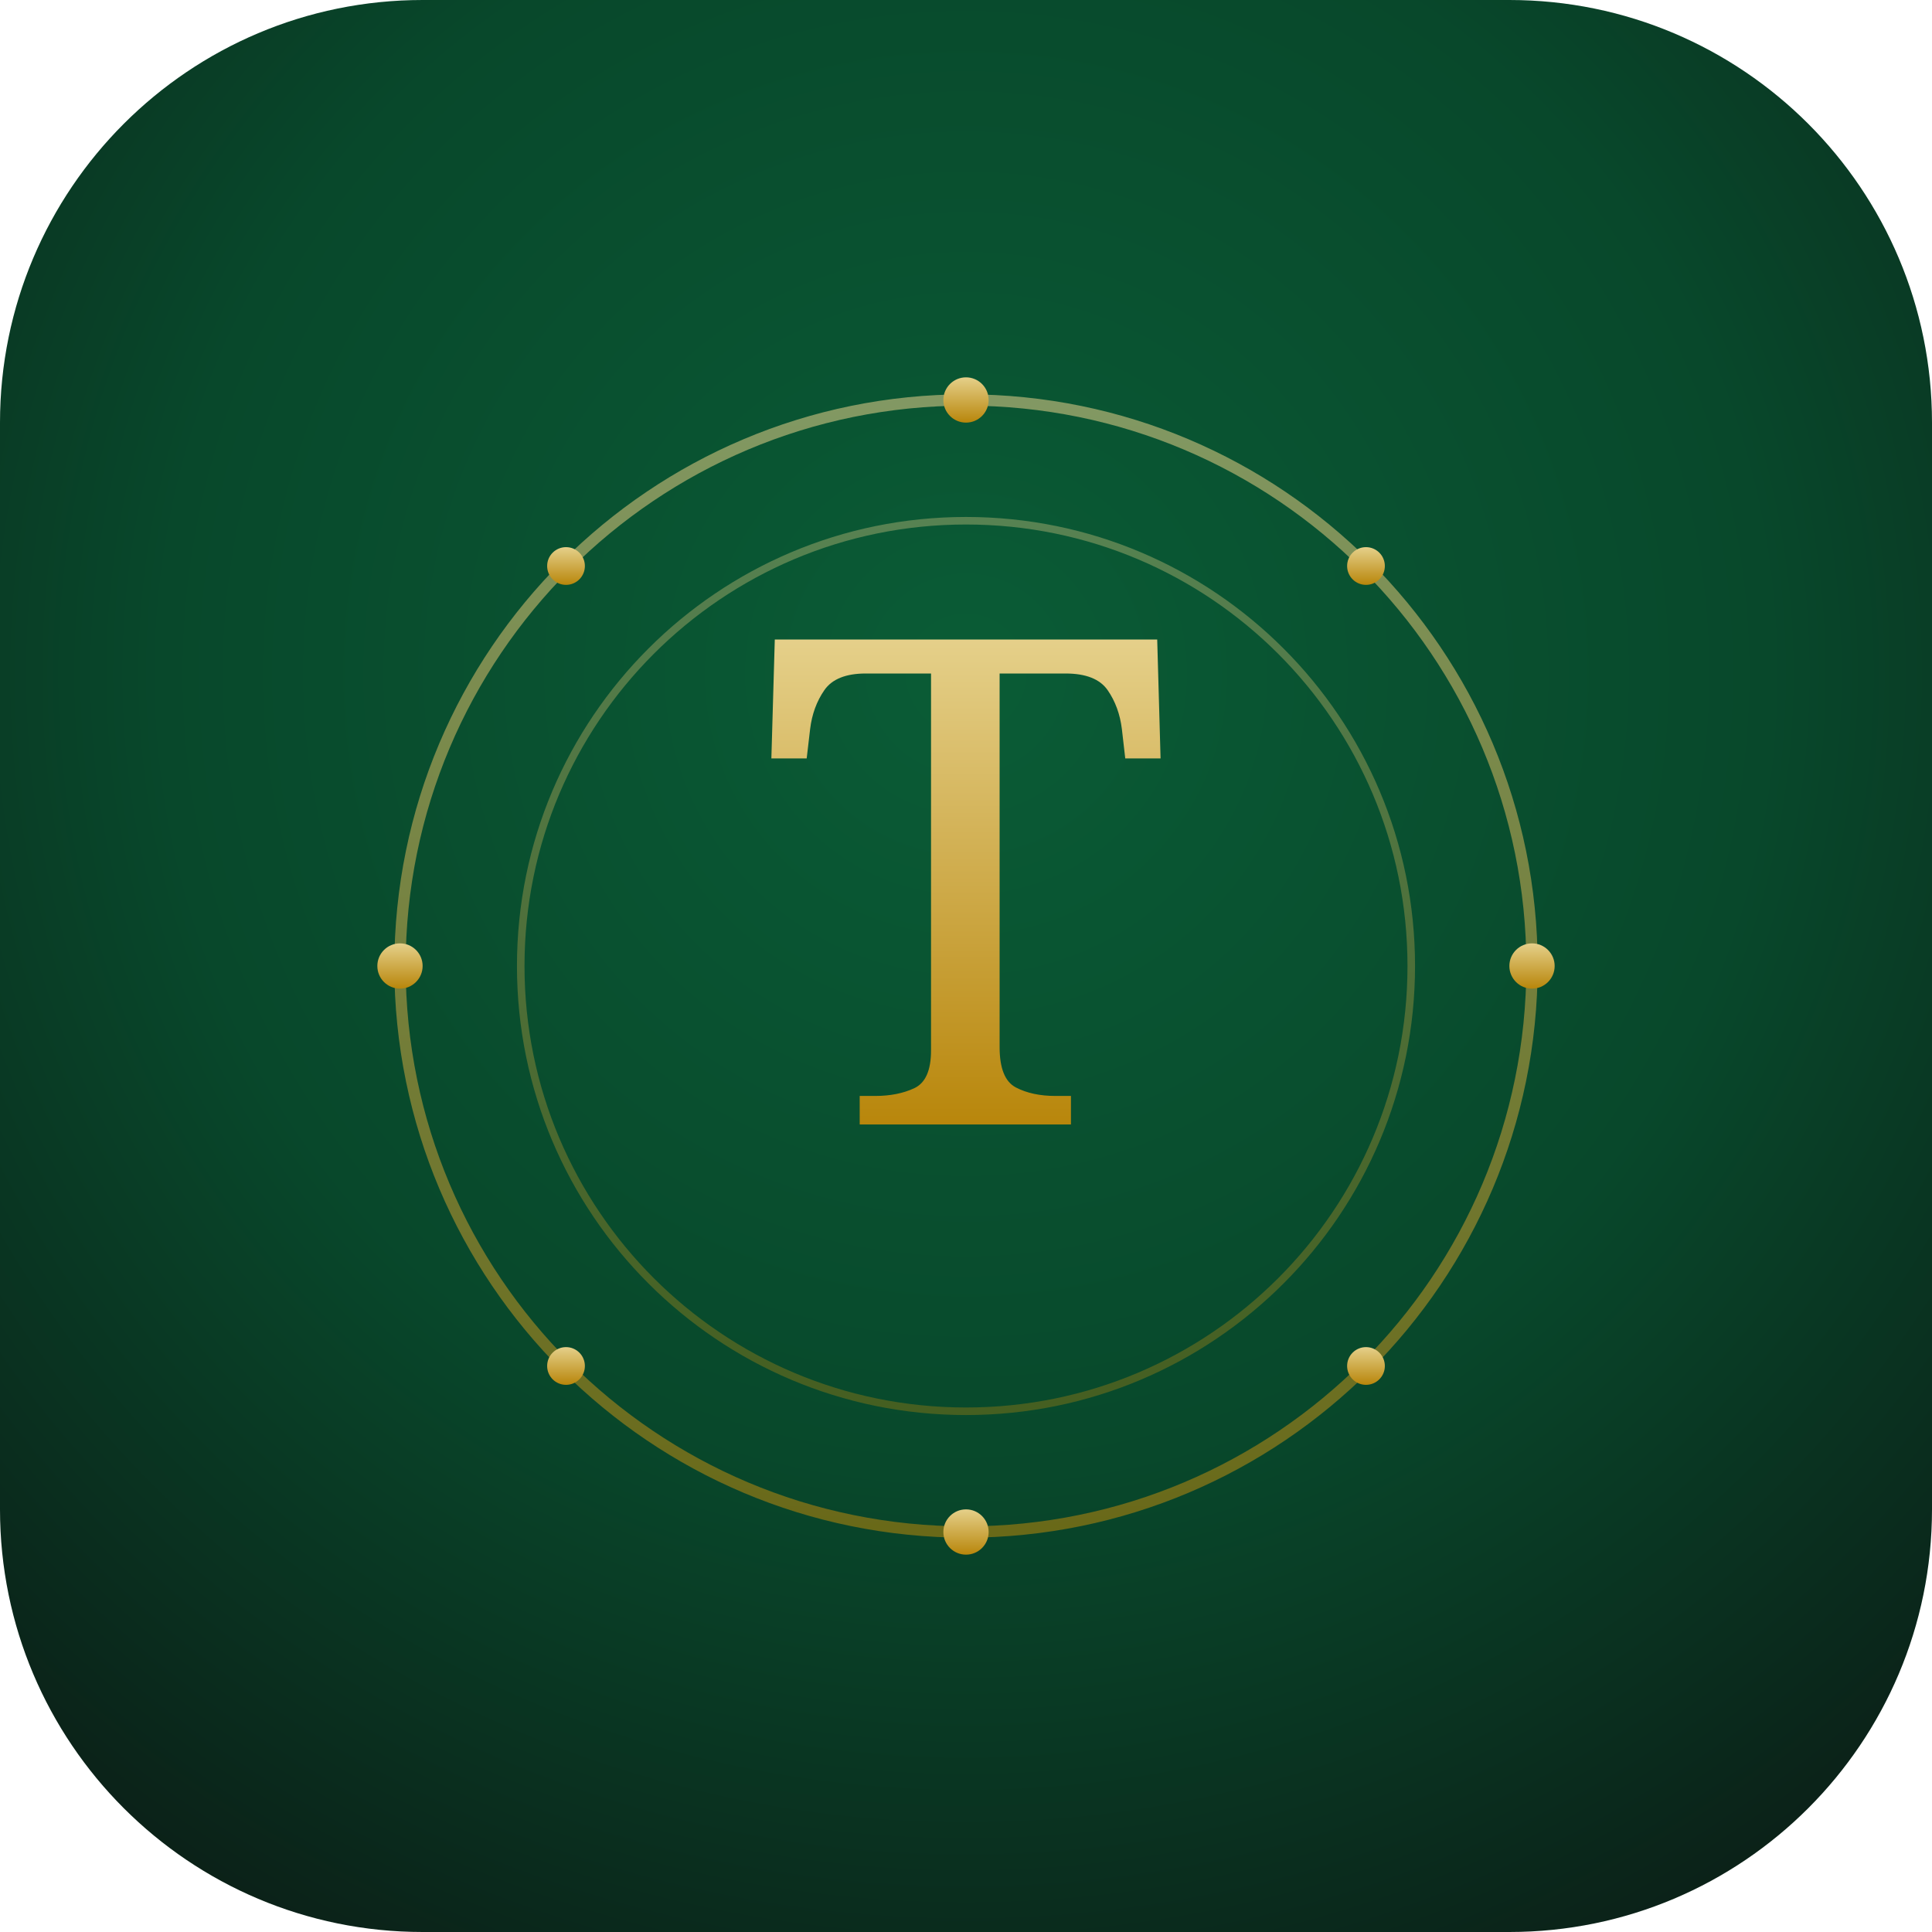
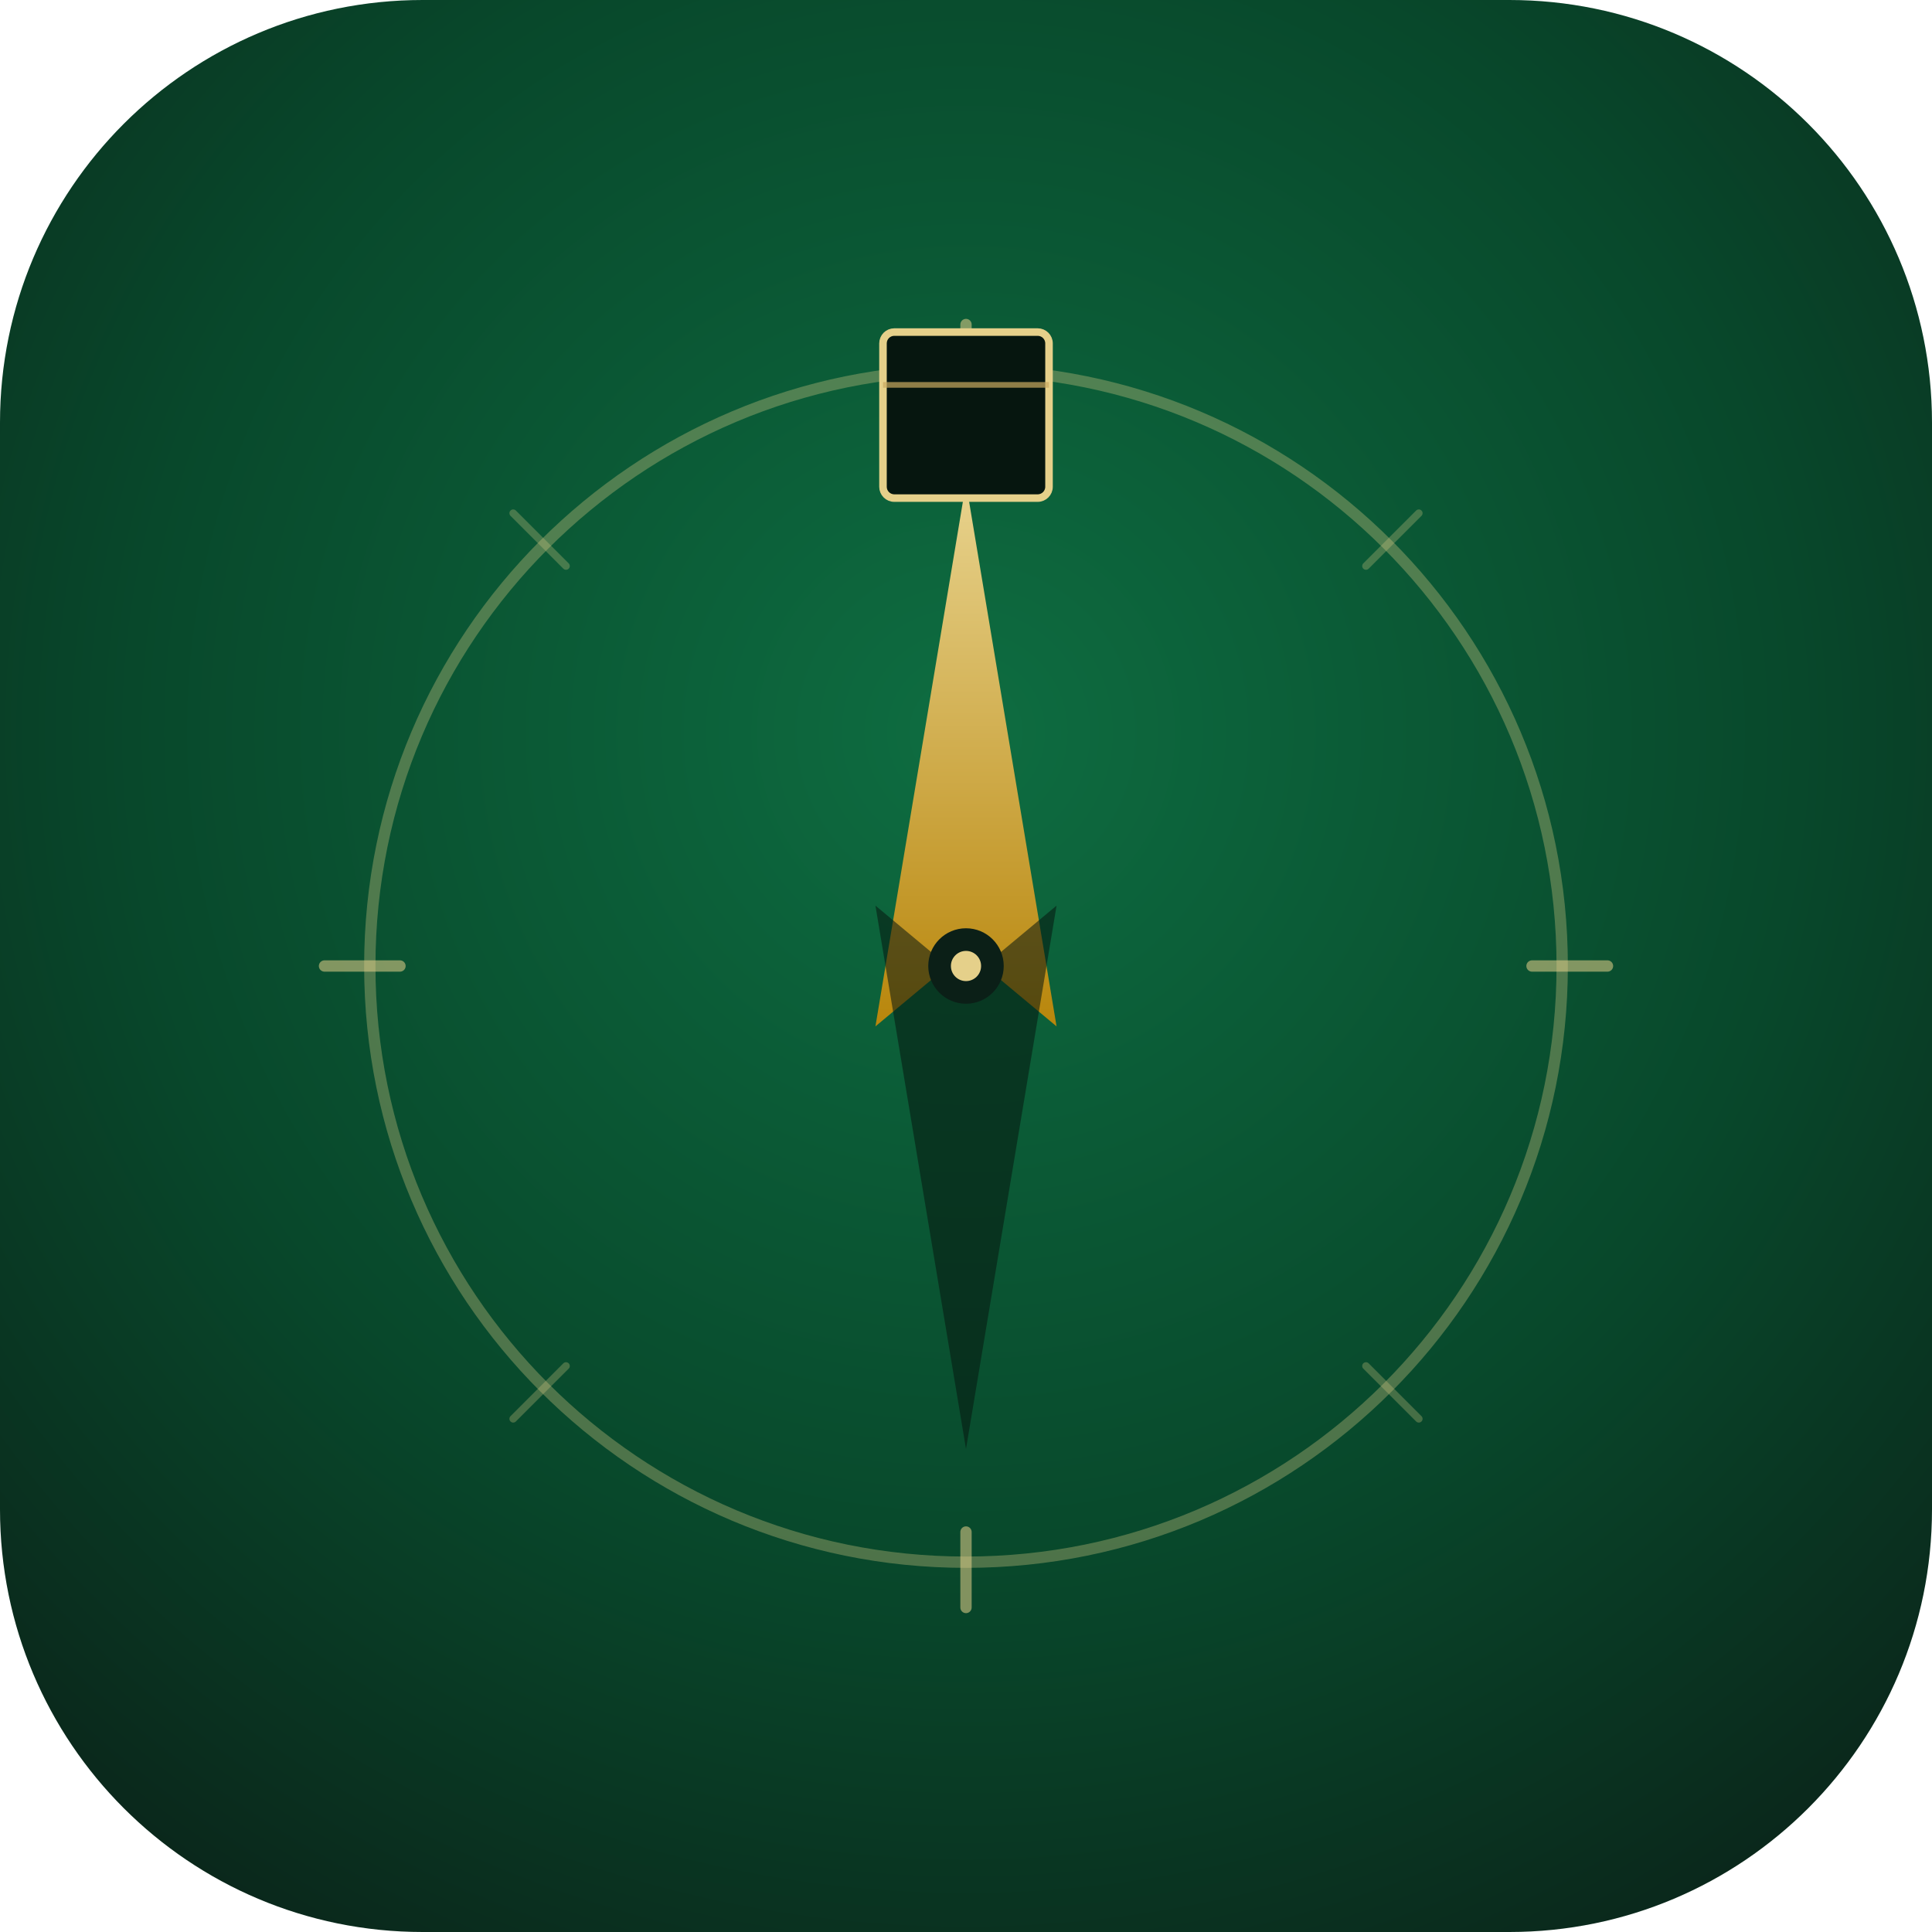
<svg xmlns="http://www.w3.org/2000/svg" viewBox="0 0 512 512">
  <defs>
-     <radialGradient id="bg" cx="50%" cy="35%" r="75%">
-       <stop offset="0%" stop-color="#0A5C36" />
+     <radialGradient id="bg" cx="50%" cy="38%" r="78%">
+       <stop offset="0%" stop-color="#0E6D41" />
      <stop offset="55%" stop-color="#08482B" />
      <stop offset="100%" stop-color="#0B1F17" />
    </radialGradient>
-     <linearGradient id="gold" x1="0" y1="0" x2="0" y2="1">
-       <stop offset="0%" stop-color="#E5D08A" />
+     <linearGradient id="needle" x1="0" y1="0" x2="0" y2="1">
+       <stop offset="0%" stop-color="#E8D38E" />
      <stop offset="100%" stop-color="#B8860B" />
    </linearGradient>
  </defs>
  <rect width="512" height="512" rx="112" fill="url(#bg)" />
+   <g transform="translate(256 256)" fill="none" stroke="#E5D08A" stroke-linecap="round">
+     <circle r="158" stroke-width="3" opacity="0.32" />
+     <g stroke-width="3" opacity="0.55">
+       <line x1="0" y1="-170" x2="0" y2="-150" />
+       <line x1="0" y1="170" x2="0" y2="150" />
+       <line x1="-170" y1="0" x2="-150" y2="0" />
+       <line x1="170" y1="0" x2="150" y2="0" />
+     </g>
+     <g stroke-width="2" opacity="0.28">
+       <line x1="106" y1="-106" x2="120" y2="-120" />
+       <line x1="-106" y1="-106" x2="-120" y2="-120" />
+       <line x1="106" y1="106" x2="120" y2="120" />
+       <line x1="-106" y1="106" x2="-120" y2="120" />
+     </g>
+   </g>
  <g transform="translate(256 256)">
-     <circle r="150" fill="none" stroke="url(#gold)" stroke-width="3" opacity="0.55" />
-     <circle r="118" fill="none" stroke="url(#gold)" stroke-width="2" opacity="0.35" />
-     <g fill="url(#gold)">
-       <circle cx="0" cy="-150" r="6" />
-       <circle cx="106" cy="-106" r="5" />
-       <circle cx="150" cy="0" r="6" />
-       <circle cx="106" cy="106" r="5" />
-       <circle cx="0" cy="150" r="6" />
-       <circle cx="-106" cy="106" r="5" />
-       <circle cx="-150" cy="0" r="6" />
-       <circle cx="-106" cy="-106" r="5" />
-     </g>
-     <text x="0" y="42" text-anchor="middle" font-family="'Cormorant Garamond', Georgia, serif" font-weight="500" font-size="180" fill="url(#gold)">T</text>
+     <polygon points="0,-128 24,16 0,-4 -24,16" fill="url(#needle)" />
+     <polygon points="0,128 24,-16 0,4 -24,-16" fill="#06160F" opacity="0.55" />
+     <circle r="10" fill="#0B1F17" />
+     <circle r="4" fill="#E5D08A" />
+   </g>
+   <g transform="translate(256 110)">
+     <rect x="-22" y="-22" width="44" height="44" rx="3" fill="#06160F" stroke="#E5D08A" stroke-width="2" />
+     <line x1="-22" y1="-8" x2="22" y2="-8" stroke="#C9A961" stroke-width="1.5" opacity="0.7" />
  </g>
</svg>
